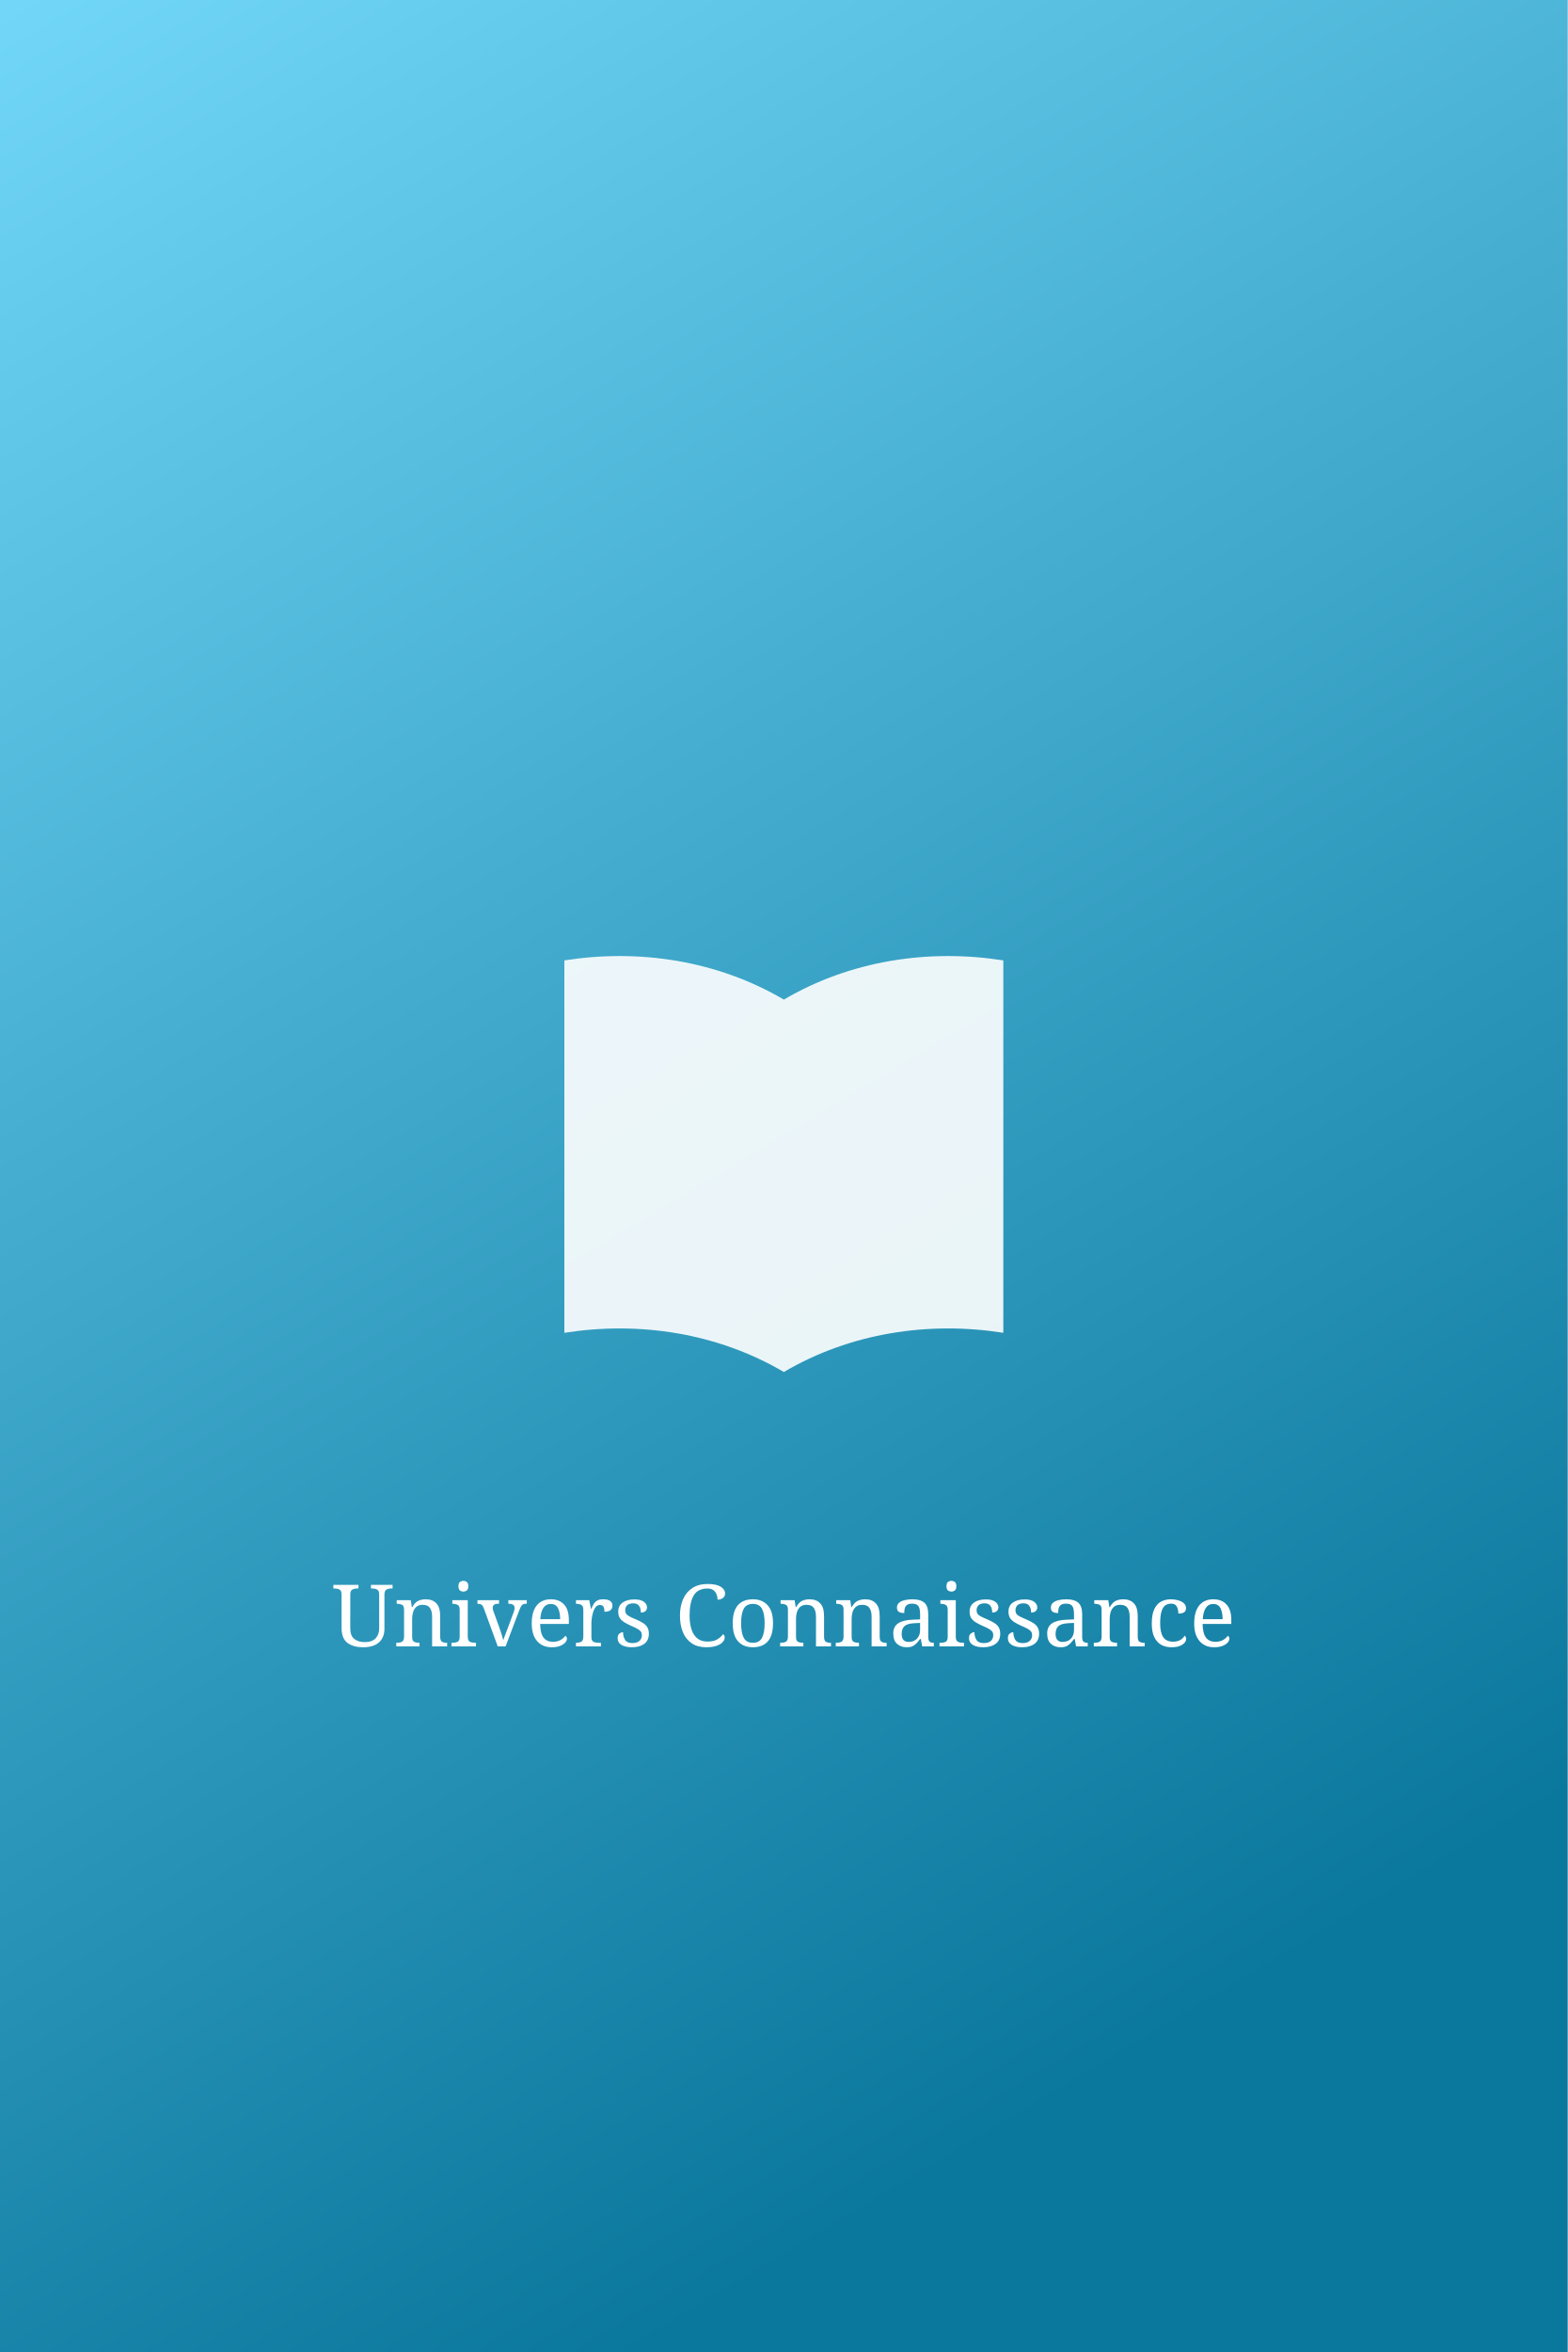
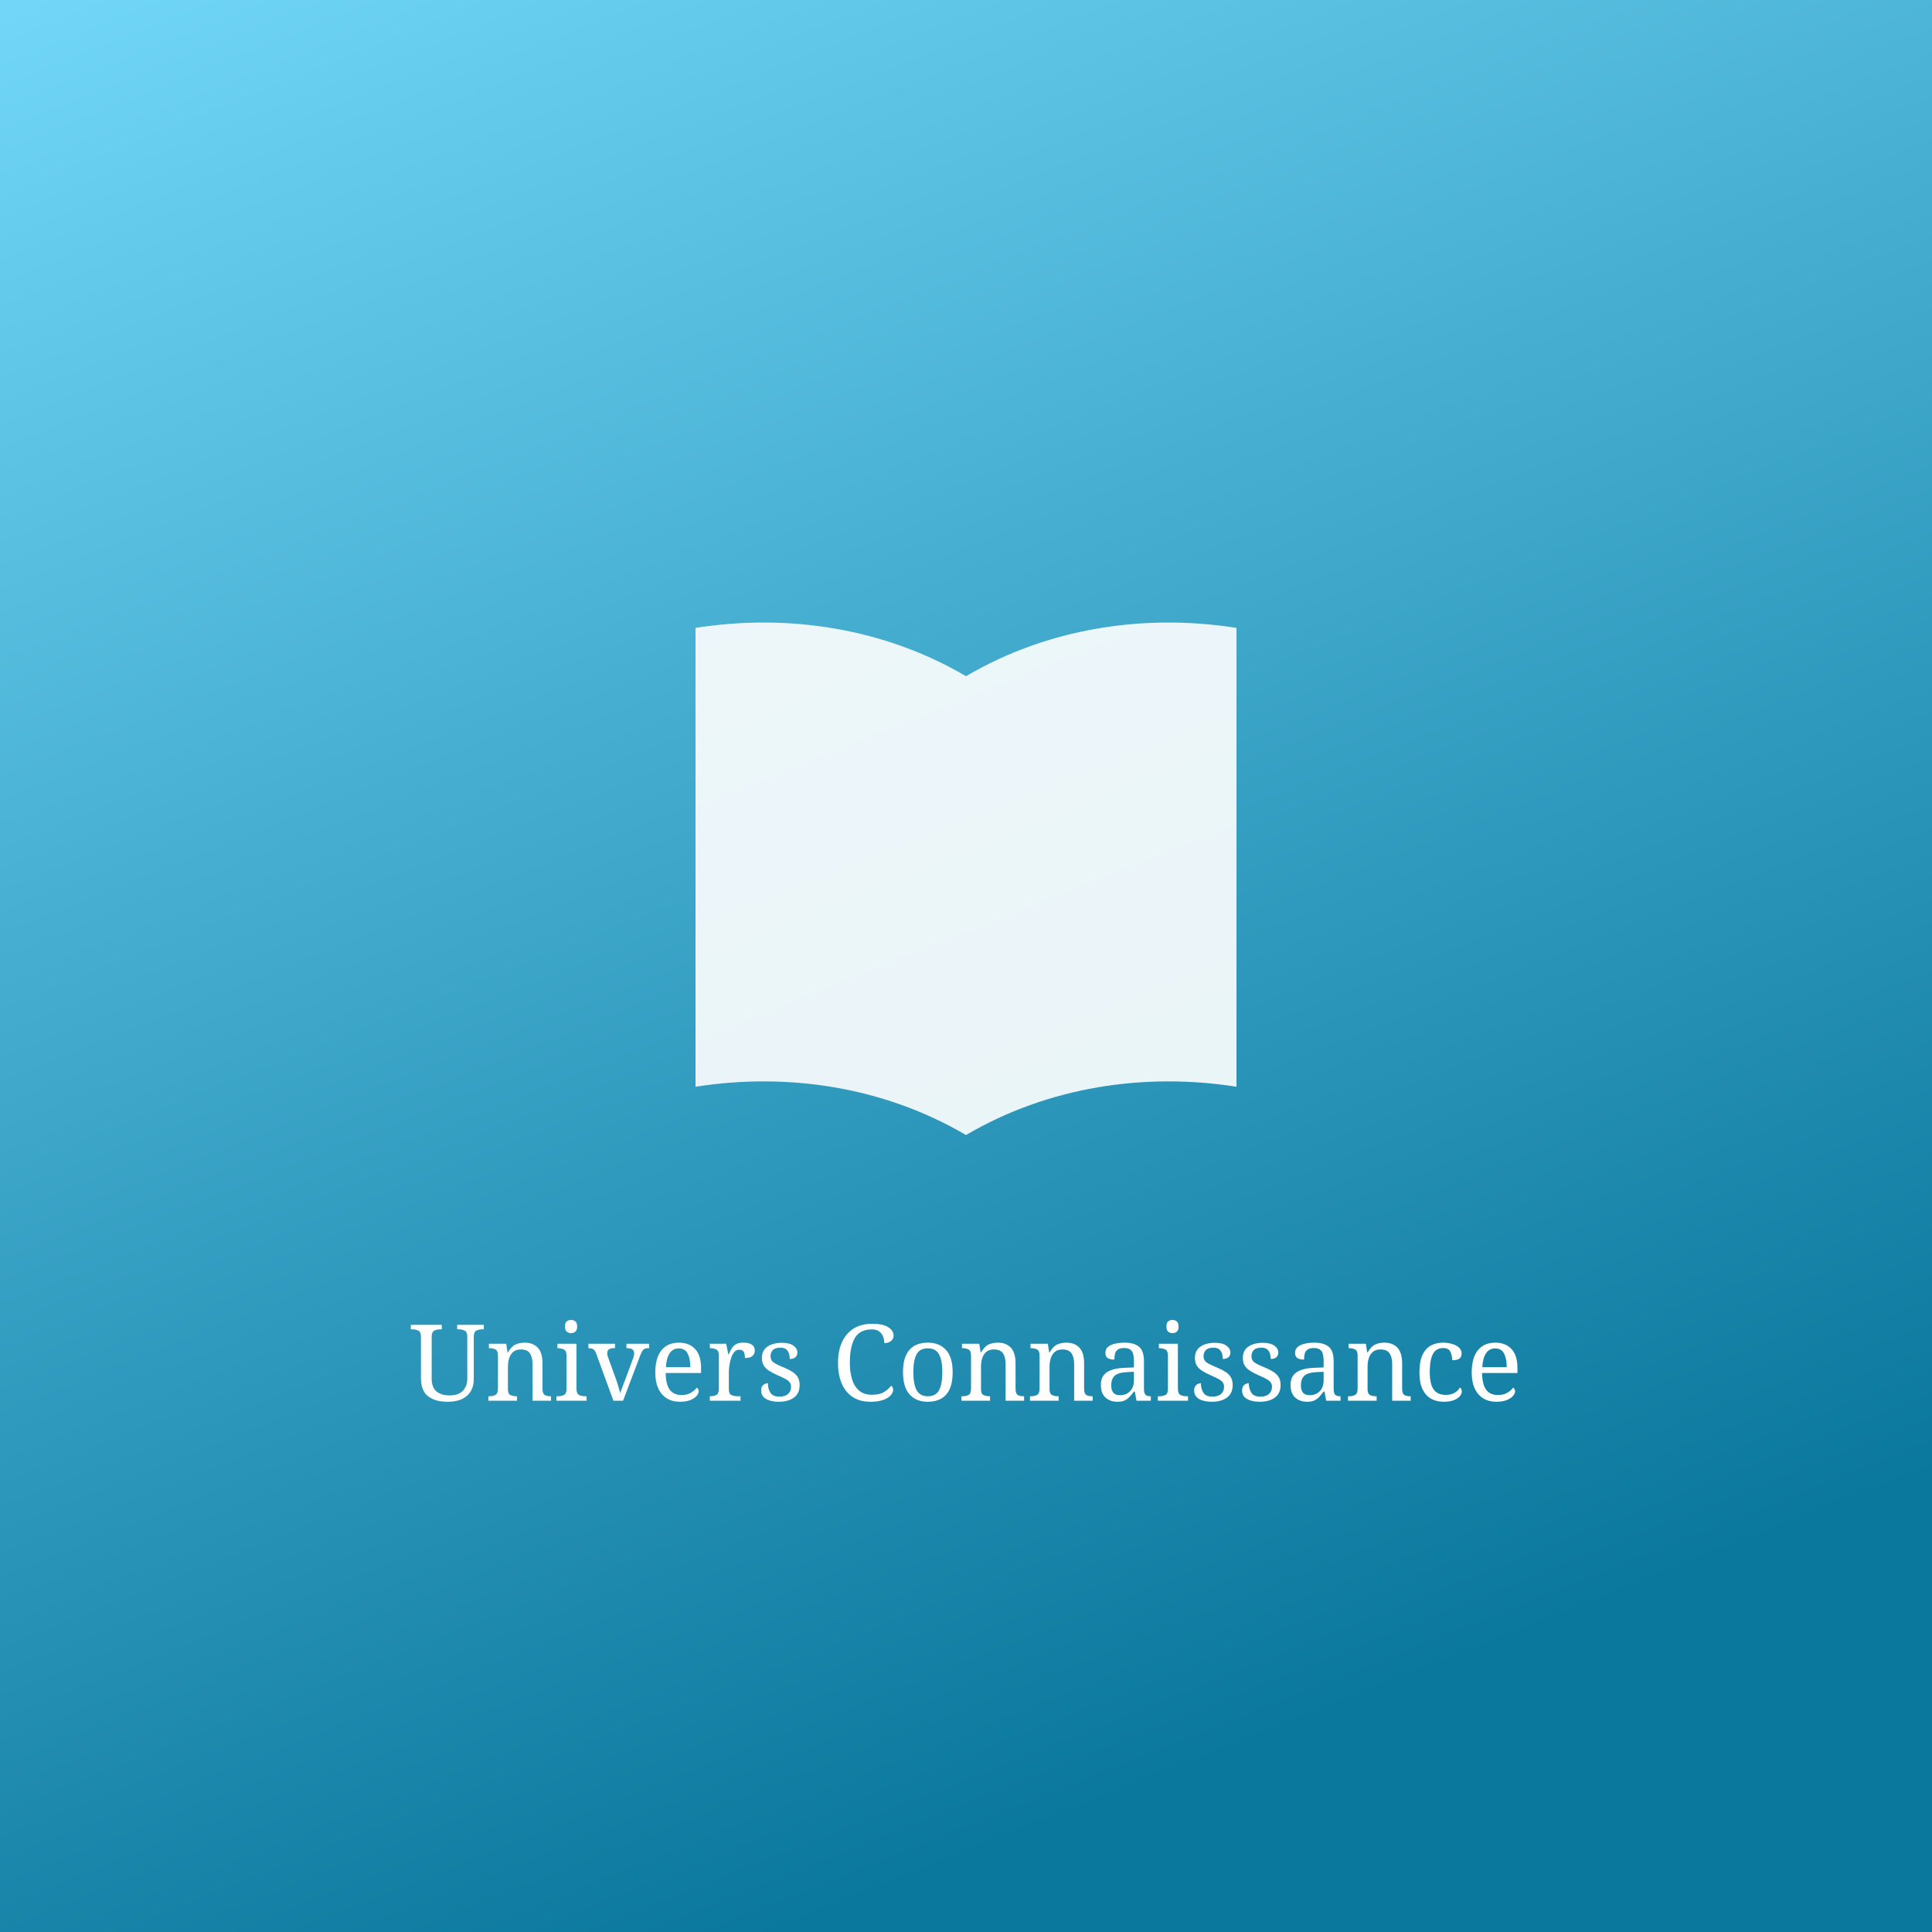
- <svg xmlns="http://www.w3.org/2000/svg" width="400" height="600" viewBox="0 0 400 600">
+ <svg xmlns="http://www.w3.org/2000/svg" width="400" height="400" viewBox="0 0 400 400">
  <defs>
    <linearGradient id="bg" x1="0" y1="0" x2=".4" y2="1">
      <stop offset="0" stop-color="#72D7F8" />
      <stop offset="1" stop-color="#0A779C" />
    </linearGradient>
  </defs>
-   <rect width="400" height="600" fill="url(#bg)" />
-   <path d="M200 255c-17-10-37-13-56-10v95c19-3 39 0 56 10 17-10 37-13 56-10v-95c-19-3-39 0-56 10Z" fill="#fff" fill-opacity=".9" />
-   <text x="200" y="420" text-anchor="middle" font-family="Georgia, serif" font-size="22" fill="#fff">Univers Connaissance</text>
+   <rect width="400" height="400" fill="url(#bg)" />
+   <path d="M200 140c-17-10-37-13-56-10v95c19-3 39 0 56 10 17-10 37-13 56-10v-95c-19-3-39 0-56 10Z" fill="#fff" fill-opacity=".9" />
+   <text x="200" y="290" text-anchor="middle" font-family="Georgia, serif" font-size="22" fill="#fff">Univers Connaissance</text>
</svg>
